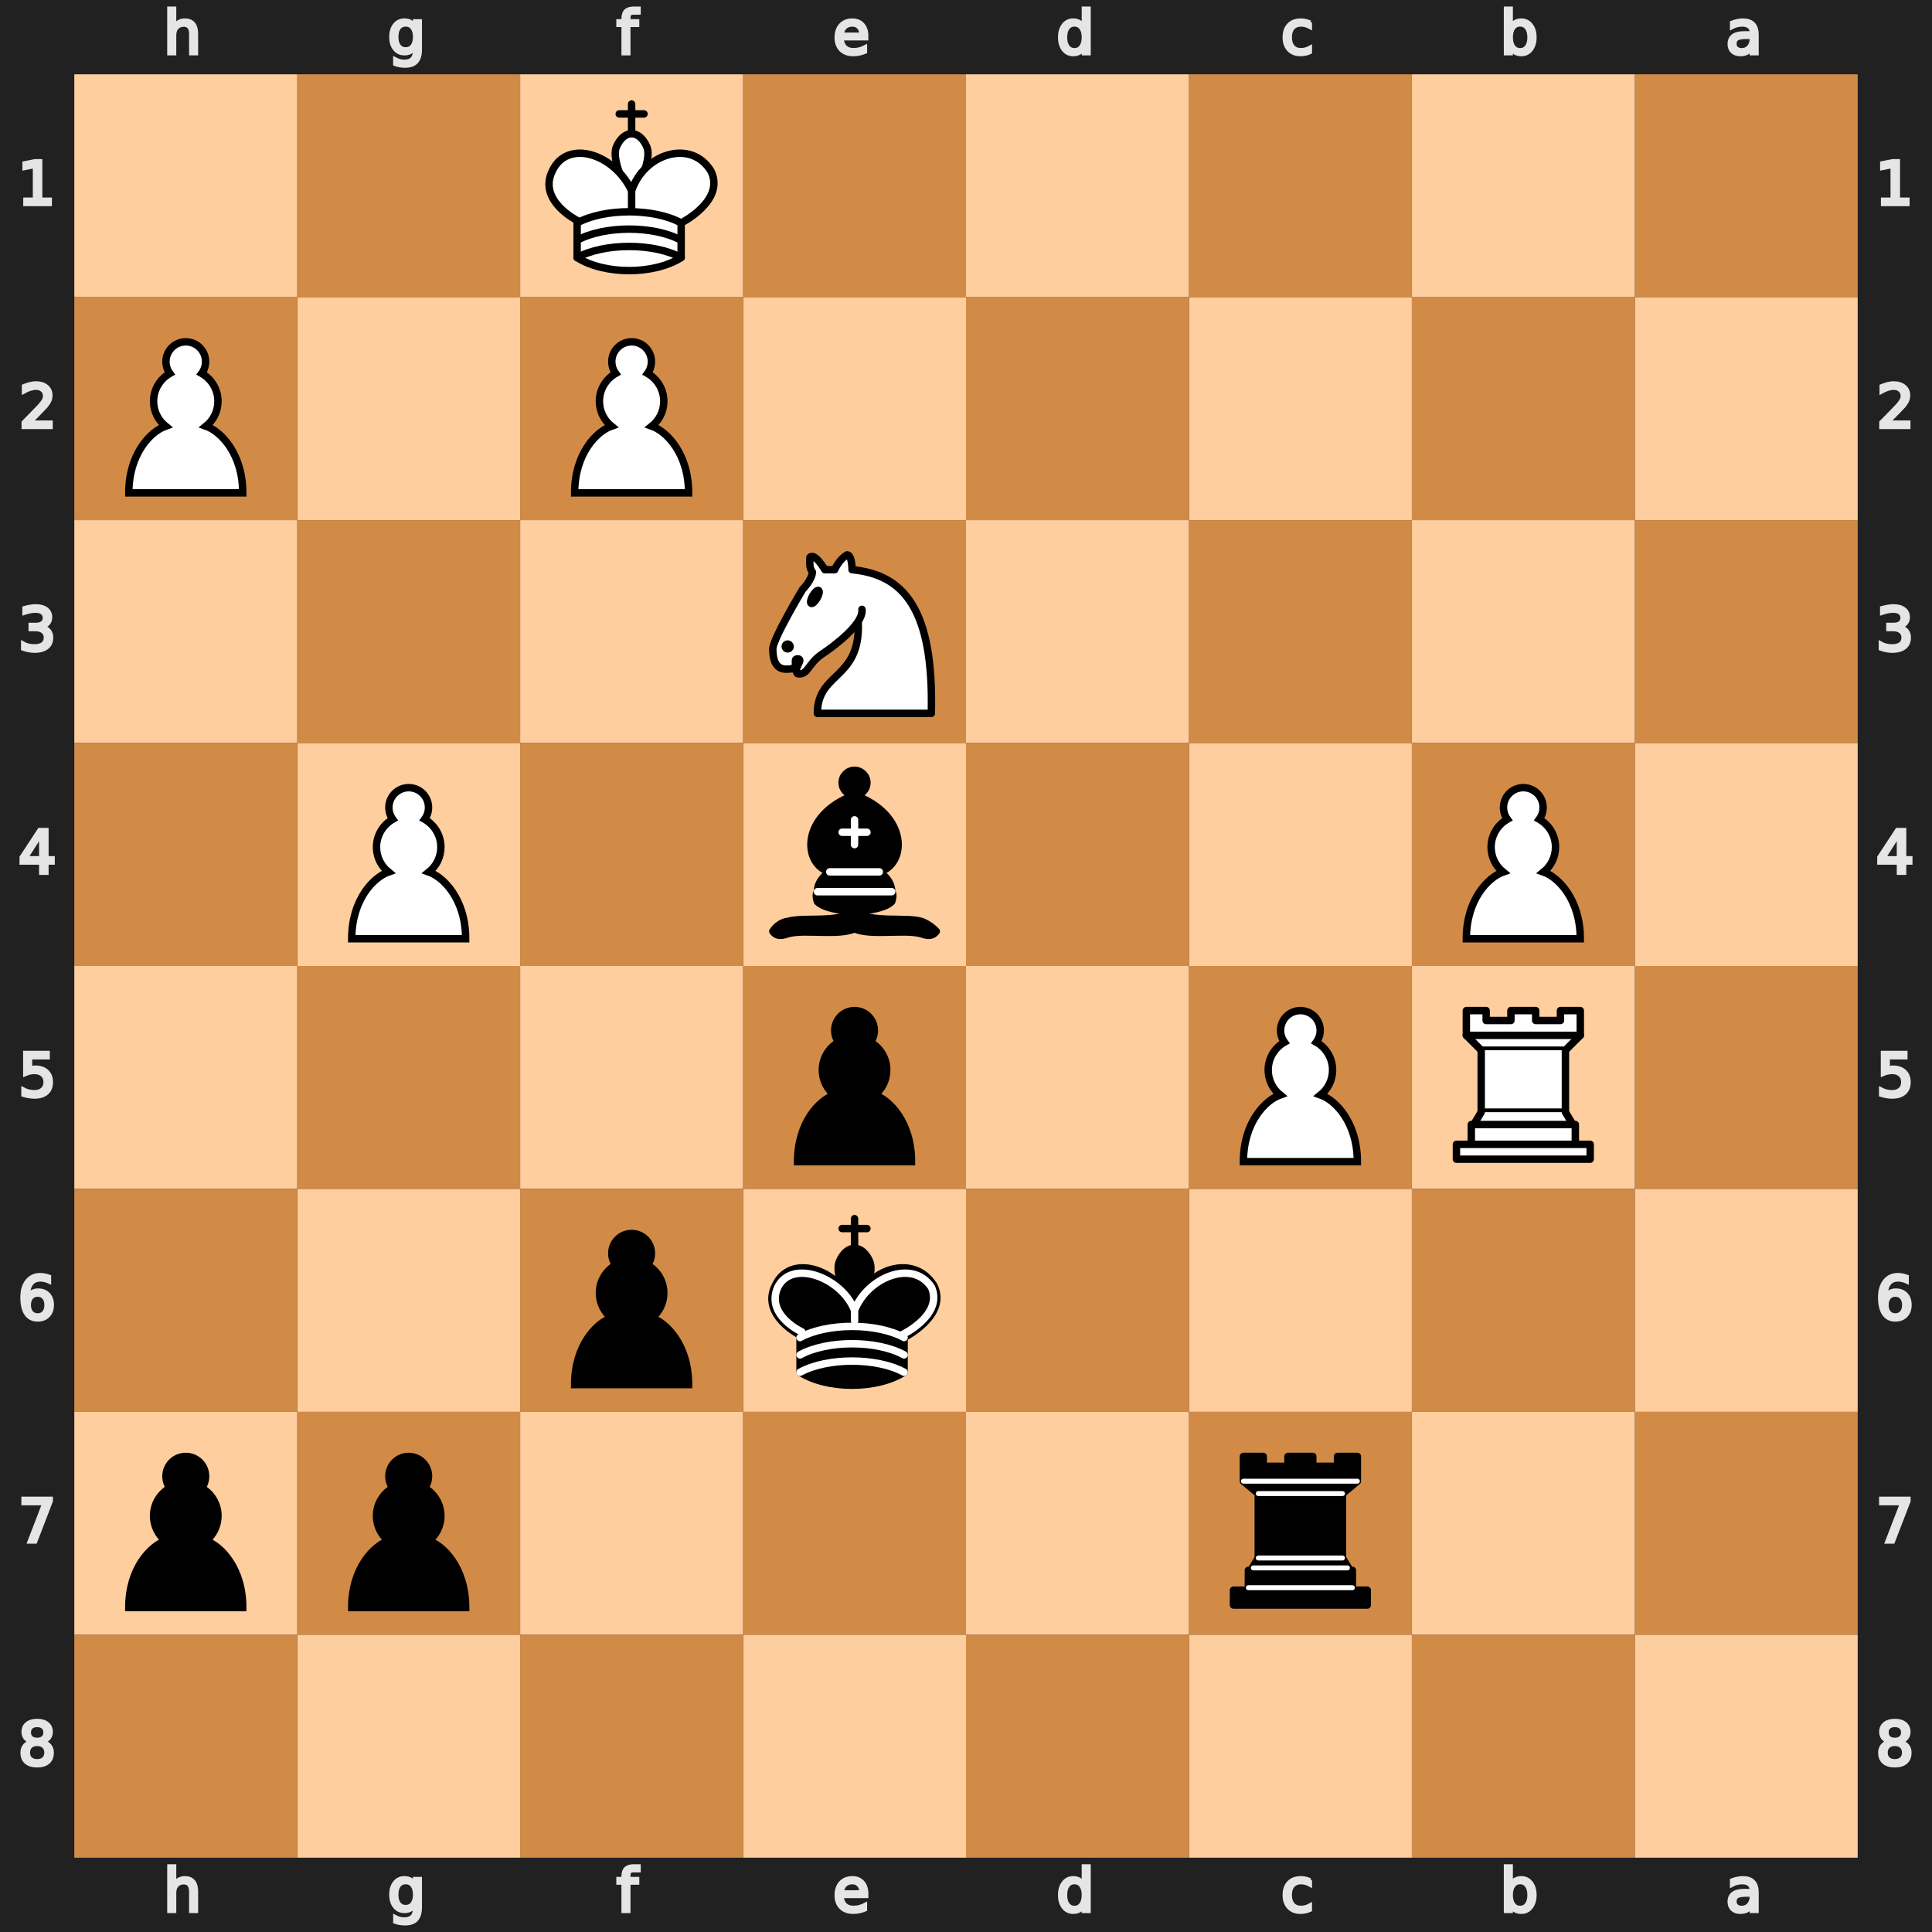
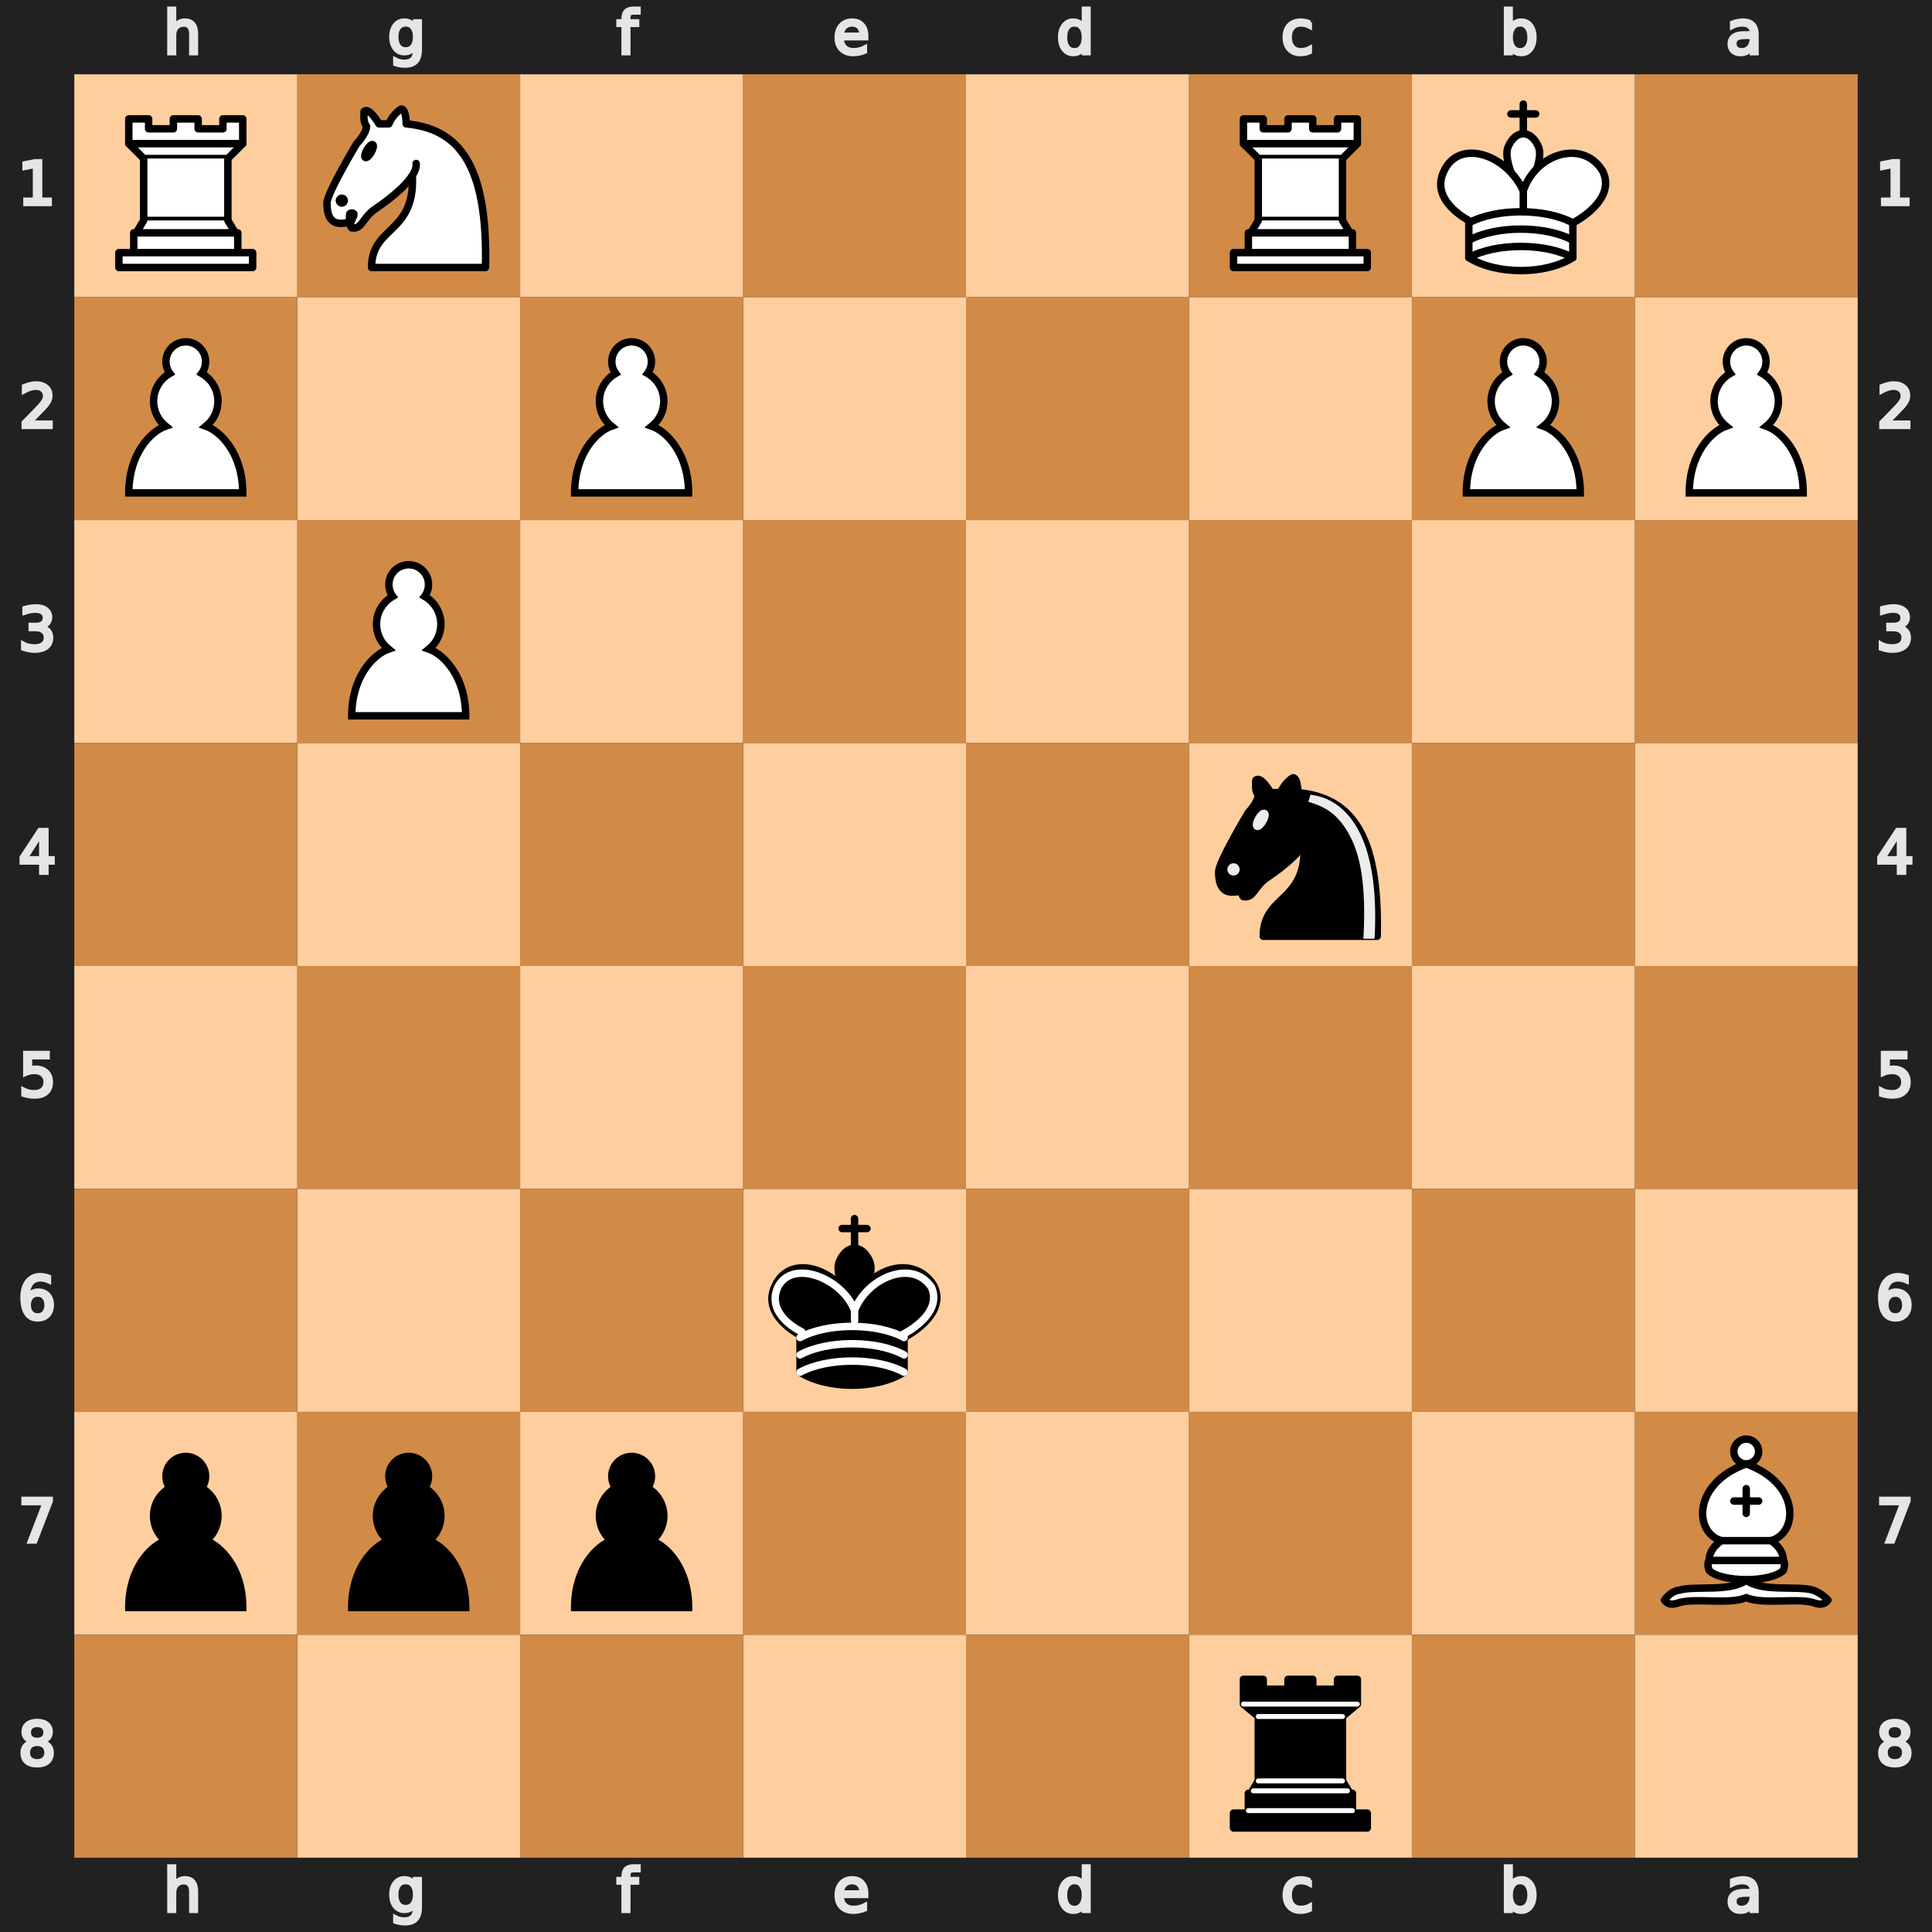
<svg xmlns="http://www.w3.org/2000/svg" xmlns:xlink="http://www.w3.org/1999/xlink" version="1.2" baseProfile="tiny" viewBox="0 0 390 390" width="607.5" height="607.5">
  <defs>
    <g id="white-pawn" class="white pawn">
      <path d="M22.5 9c-2.21 0-4 1.79-4 4 0 .89.29 1.71.78 2.38C17.33 16.5 16 18.59 16 21c0 2.03.94 3.84 2.41 5.03-3 1.06-7.41 5.55-7.41 13.47h23c0-7.92-4.41-12.41-7.41-13.47 1.47-1.19 2.41-3 2.41-5.03 0-2.41-1.33-4.5-3.28-5.62.49-.67.78-1.49.78-2.38 0-2.21-1.79-4-4-4z" fill="#fff" stroke="#000" stroke-width="1.5" stroke-linecap="round" />
    </g>
    <g id="white-knight" class="white knight" fill="none" fill-rule="evenodd" stroke="#000" stroke-width="1.5" stroke-linecap="round" stroke-linejoin="round">
      <path d="M 22,10 C 32.5,11 38.5,18 38,39 L 15,39 C 15,30 25,32.5 23,18" style="fill:#ffffff; stroke:#000000;" />
      <path d="M 24,18 C 24.38,20.91 18.45,25.37 16,27 C 13,29 13.18,31.34 11,31 C 9.958,30.06 12.41,27.96 11,28 C 10,28 11.19,29.23 10,30 C 9,30 5.997,31 6,26 C 6,24 12,14 12,14 C 12,14 13.89,12.1 14,10.5 C 13.27,9.506 13.5,8.5 13.5,7.5 C 14.5,6.5 16.5,10 16.5,10 L 18.5,10 C 18.5,10 19.28,8.008 21,7 C 22,7 22,10 22,10" style="fill:#ffffff; stroke:#000000;" />
      <path d="M 9.5 25.5 A 0.5 0.5 0 1 1 8.5,25.5 A 0.5 0.5 0 1 1 9.5 25.5 z" style="fill:#000000; stroke:#000000;" />
      <path d="M 15 15.5 A 0.5 1.5 0 1 1 14,15.5 A 0.5 1.5 0 1 1 15 15.5 z" transform="matrix(0.866,0.5,-0.5,0.866,9.693,-5.173)" style="fill:#000000; stroke:#000000;" />
+     </g>
+     <g id="white-bishop" class="white bishop" fill="none" fill-rule="evenodd" stroke="#000" stroke-width="1.5" stroke-linecap="round" stroke-linejoin="round">
+       <g fill="#fff" stroke-linecap="butt">
+         <path d="M9 36c3.39-.97 10.11.43 13.5-2 3.39 2.43 10.11 1.03 13.5 2 0 0 1.65.54 3 2-.68.97-1.65.99-3 .5-3.39-.97-10.11.46-13.5-1-3.39 1.46-10.11.03-13.5 1-1.354.49-2.323.47-3-.5 1.354-1.94 3-2 3-2zM15 32c2.5 2.5 12.5 2.5 15 0 .5-1.5 0-2 0-2 0-2.5-2.5-4-2.5-4 5.5-1.5 6-11.5-5-15.5-11 4-10.5 14-5 15.5 0 0-2.5 1.5-2.5 4 0 0-.5.5 0 2zM25 8a2.5 2.5 0 1 1-5 0 2.5 2.5 0 1 1 5 0z" />
+       </g>
+       <path d="M17.5 26h10M15 30h15m-7.5-14.5v5M20 18h5" stroke-linejoin="miter" />
    </g>
    <g id="white-rook" class="white rook" fill="#fff" fill-rule="evenodd" stroke="#000" stroke-width="1.5" stroke-linecap="round" stroke-linejoin="round">
      <path d="M9 39h27v-3H9v3zM12 36v-4h21v4H12zM11 14V9h4v2h5V9h5v2h5V9h4v5" stroke-linecap="butt" />
      <path d="M34 14l-3 3H14l-3-3" />
      <path d="M31 17v12.5H14V17" stroke-linecap="butt" stroke-linejoin="miter" />
      <path d="M31 29.5l1.5 2.5h-20l1.5-2.5" />
      <path d="M11 14h23" fill="none" stroke-linejoin="miter" />
    </g>
    <g id="white-king" class="white king" fill="none" fill-rule="evenodd" stroke="#000" stroke-width="1.5" stroke-linecap="round" stroke-linejoin="round">
      <path d="M22.5 11.63V6M20 8h5" stroke-linejoin="miter" />
      <path d="M22.5 25s4.5-7.5 3-10.5c0 0-1-2.5-3-2.5s-3 2.5-3 2.5c-1.5 3 3 10.5 3 10.5" fill="#fff" stroke-linecap="butt" stroke-linejoin="miter" />
      <path d="M11.5 37c5.5 3.5 15.5 3.5 21 0v-7s9-4.5 6-10.5c-4-6.5-13.5-3.5-16 4V27v-3.5c-3.5-7.5-13-10.5-16-4-3 6 5 10 5 10V37z" fill="#fff" />
      <path d="M11.5 30c5.5-3 15.5-3 21 0m-21 3.5c5.5-3 15.5-3 21 0m-21 3.5c5.5-3 15.5-3 21 0" />
    </g>
    <g id="black-pawn" class="black pawn">
      <path d="M22.5 9c-2.21 0-4 1.79-4 4 0 .89.29 1.71.78 2.38C17.33 16.5 16 18.59 16 21c0 2.03.94 3.84 2.41 5.03-3 1.06-7.41 5.55-7.41 13.47h23c0-7.92-4.41-12.41-7.41-13.47 1.47-1.19 2.41-3 2.41-5.03 0-2.41-1.33-4.5-3.28-5.62.49-.67.78-1.49.78-2.38 0-2.21-1.79-4-4-4z" fill="#000" stroke="#000" stroke-width="1.5" stroke-linecap="round" />
    </g>
-     <g id="black-bishop" class="black bishop" fill="none" fill-rule="evenodd" stroke="#000" stroke-width="1.5" stroke-linecap="round" stroke-linejoin="round">
-       <path d="M9 36c3.39-.97 10.11.43 13.5-2 3.39 2.43 10.11 1.03 13.5 2 0 0 1.65.54 3 2-.68.97-1.65.99-3 .5-3.39-.97-10.11.46-13.5-1-3.39 1.46-10.11.03-13.5 1-1.354.49-2.323.47-3-.5 1.354-1.94 3-2 3-2zm6-4c2.5 2.5 12.5 2.5 15 0 .5-1.5 0-2 0-2 0-2.5-2.5-4-2.5-4 5.5-1.5 6-11.5-5-15.5-11 4-10.5 14-5 15.5 0 0-2.5 1.5-2.5 4 0 0-.5.5 0 2zM25 8a2.5 2.5 0 1 1-5 0 2.5 2.5 0 1 1 5 0z" fill="#000" stroke-linecap="butt" />
-       <path d="M17.5 26h10M15 30h15m-7.5-14.5v5M20 18h5" stroke="#fff" stroke-linejoin="miter" />
+     <g id="black-knight" class="black knight" fill="none" fill-rule="evenodd" stroke="#000" stroke-width="1.5" stroke-linecap="round" stroke-linejoin="round">
+       <path d="M 22,10 C 32.5,11 38.5,18 38,39 L 15,39 C 15,30 25,32.5 23,18" style="fill:#000000; stroke:#000000;" />
+       <path d="M 24,18 C 24.38,20.91 18.45,25.37 16,27 C 13,29 13.18,31.34 11,31 C 9.958,30.06 12.41,27.96 11,28 C 10,28 11.19,29.23 10,30 C 9,30 5.997,31 6,26 C 6,24 12,14 12,14 C 12,14 13.89,12.1 14,10.5 C 13.27,9.506 13.5,8.5 13.5,7.5 C 14.5,6.5 16.5,10 16.5,10 L 18.5,10 C 18.5,10 19.28,8.008 21,7 C 22,7 22,10 22,10" style="fill:#000000; stroke:#000000;" />
+       <path d="M 9.5 25.5 A 0.5 0.5 0 1 1 8.5,25.5 A 0.5 0.5 0 1 1 9.5 25.5 z" style="fill:#ececec; stroke:#ececec;" />
+       <path d="M 15 15.5 A 0.5 1.5 0 1 1 14,15.5 A 0.5 1.5 0 1 1 15 15.5 z" transform="matrix(0.866,0.5,-0.5,0.866,9.693,-5.173)" style="fill:#ececec; stroke:#ececec;" />
+       <path d="M 24.55,10.4 L 24.1,11.85 L 24.6,12 C 27.75,13 30.25,14.49 32.5,18.75 C 34.75,23.01 35.75,29.06 35.25,39 L 35.2,39.5 L 37.45,39.5 L 37.5,39 C 38,28.94 36.62,22.15 34.25,17.66 C 31.88,13.17 28.46,11.02 25.06,10.5 L 24.55,10.4 z " style="fill:#ececec; stroke:none;" />
    </g>
    <g id="black-rook" class="black rook" fill="#000" fill-rule="evenodd" stroke="#000" stroke-width="1.5" stroke-linecap="round" stroke-linejoin="round">
      <path d="M9 39h27v-3H9v3zM12.5 32l1.5-2.5h17l1.5 2.5h-20zM12 36v-4h21v4H12z" stroke-linecap="butt" />
      <path d="M14 29.5v-13h17v13H14z" stroke-linecap="butt" stroke-linejoin="miter" />
      <path d="M14 16.5L11 14h23l-3 2.5H14zM11 14V9h4v2h5V9h5v2h5V9h4v5H11z" stroke-linecap="butt" />
      <path d="M12 35.5h21M13 31.5h19M14 29.5h17M14 16.5h17M11 14h23" fill="none" stroke="#fff" stroke-width="1" stroke-linejoin="miter" />
    </g>
    <g id="black-king" class="black king" fill="none" fill-rule="evenodd" stroke="#000" stroke-width="1.5" stroke-linecap="round" stroke-linejoin="round">
      <path d="M22.5 11.63V6" stroke-linejoin="miter" />
      <path d="M22.5 25s4.5-7.5 3-10.5c0 0-1-2.5-3-2.5s-3 2.5-3 2.5c-1.5 3 3 10.5 3 10.5" fill="#000" stroke-linecap="butt" stroke-linejoin="miter" />
      <path d="M11.5 37c5.5 3.5 15.5 3.5 21 0v-7s9-4.5 6-10.5c-4-6.5-13.5-3.5-16 4V27v-3.5c-3.5-7.5-13-10.5-16-4-3 6 5 10 5 10V37z" fill="#000" />
      <path d="M20 8h5" stroke-linejoin="miter" />
      <path d="M32 29.5s8.5-4 6.03-9.65C34.15 14 25 18 22.5 24.5l.01 2.1-.01-2.1C20 18 9.906 14 6.997 19.85c-2.497 5.65 4.853 9 4.853 9M11.5 30c5.5-3 15.5-3 21 0m-21 3.5c5.5-3 15.5-3 21 0m-21 3.5c5.5-3 15.5-3 21 0" stroke="#fff" />
    </g>
  </defs>
  <rect x="0" y="0" width="390" height="390" fill="#212121" />
  <g transform="translate(335, 0) scale(0.75, 0.75)" fill="#e5e5e5" stroke="#e5e5e5">
    <path d="M23.328 10.016q-1.742 0-2.414.398-.672.398-.672 1.36 0 .765.5 1.218.508.445 1.375.445 1.196 0 1.914-.843.727-.852.727-2.258v-.32zm2.867-.594v4.992h-1.437v-1.328q-.492.797-1.227 1.18-.734.375-1.797.375-1.343 0-2.14-.75-.79-.758-.79-2.024 0-1.476.985-2.226.992-.75 2.953-.75h2.016V8.75q0-.992-.656-1.531-.649-.547-1.829-.547-.75 0-1.46.18-.711.18-1.368.539V6.062q.79-.304 1.532-.453.742-.156 1.445-.156 1.898 0 2.836.984.937.985.937 2.985z" />
  </g>
  <g transform="translate(335, 375) scale(0.75, 0.75)" fill="#e5e5e5" stroke="#e5e5e5">
    <path d="M23.328 10.016q-1.742 0-2.414.398-.672.398-.672 1.36 0 .765.5 1.218.508.445 1.375.445 1.196 0 1.914-.843.727-.852.727-2.258v-.32zm2.867-.594v4.992h-1.437v-1.328q-.492.797-1.227 1.18-.734.375-1.797.375-1.343 0-2.14-.75-.79-.758-.79-2.024 0-1.476.985-2.226.992-.75 2.953-.75h2.016V8.75q0-.992-.656-1.531-.649-.547-1.829-.547-.75 0-1.46.18-.711.18-1.368.539V6.062q.79-.304 1.532-.453.742-.156 1.445-.156 1.898 0 2.836.984.937.985.937 2.985z" />
  </g>
  <g transform="translate(290, 0) scale(0.75, 0.75)" fill="#e5e5e5" stroke="#e5e5e5">
    <path d="M24.922 10.047q0-1.586-.656-2.485-.649-.906-1.79-.906-1.14 0-1.796.906-.649.899-.649 2.485 0 1.586.649 2.492.656.898 1.797.898 1.14 0 1.789-.898.656-.906.656-2.492zm-4.89-3.055q.452-.781 1.14-1.156.695-.383 1.656-.383 1.594 0 2.586 1.266 1 1.265 1 3.328 0 2.062-1 3.328-.992 1.266-2.586 1.266-.96 0-1.656-.375-.688-.383-1.14-1.164v1.312h-1.446V2.258h1.445z" />
  </g>
  <g transform="translate(290, 375) scale(0.75, 0.75)" fill="#e5e5e5" stroke="#e5e5e5">
    <path d="M24.922 10.047q0-1.586-.656-2.485-.649-.906-1.79-.906-1.14 0-1.796.906-.649.899-.649 2.485 0 1.586.649 2.492.656.898 1.797.898 1.14 0 1.789-.898.656-.906.656-2.492zm-4.89-3.055q.452-.781 1.14-1.156.695-.383 1.656-.383 1.594 0 2.586 1.266 1 1.265 1 3.328 0 2.062-1 3.328-.992 1.266-2.586 1.266-.96 0-1.656-.375-.688-.383-1.14-1.164v1.312h-1.446V2.258h1.445z" />
  </g>
  <g transform="translate(245, 0) scale(0.75, 0.75)" fill="#e5e5e5" stroke="#e5e5e5">
    <path d="M25.96 6v1.344q-.608-.336-1.226-.5-.609-.172-1.234-.172-1.398 0-2.172.89-.773.883-.773 2.485 0 1.601.773 2.492.774.883 2.172.883.625 0 1.234-.164.618-.172 1.227-.508v1.328q-.602.281-1.25.422-.64.14-1.367.14-1.977 0-3.14-1.242-1.165-1.242-1.165-3.351 0-2.14 1.172-3.367 1.18-1.227 3.227-1.227.664 0 1.296.14.633.134 1.227.407z" />
  </g>
  <g transform="translate(245, 375) scale(0.75, 0.75)" fill="#e5e5e5" stroke="#e5e5e5">
    <path d="M25.96 6v1.344q-.608-.336-1.226-.5-.609-.172-1.234-.172-1.398 0-2.172.89-.773.883-.773 2.485 0 1.601.773 2.492.774.883 2.172.883.625 0 1.234-.164.618-.172 1.227-.508v1.328q-.602.281-1.25.422-.64.14-1.367.14-1.977 0-3.14-1.242-1.165-1.242-1.165-3.351 0-2.14 1.172-3.367 1.18-1.227 3.227-1.227.664 0 1.296.14.633.134 1.227.407z" />
  </g>
  <g transform="translate(200, 0) scale(0.75, 0.75)" fill="#e5e5e5" stroke="#e5e5e5">
    <path d="M24.973 6.992V2.258h1.437v12.156h-1.437v-1.312q-.453.78-1.149 1.164-.687.375-1.656.375-1.586 0-2.586-1.266-.992-1.266-.992-3.328 0-2.063.992-3.328 1-1.266 2.586-1.266.969 0 1.656.383.696.375 1.149 1.156zm-4.899 3.055q0 1.586.649 2.492.656.898 1.797.898 1.14 0 1.796-.898.657-.906.657-2.492 0-1.586-.657-2.485-.656-.906-1.796-.906-1.141 0-1.797.906-.649.899-.649 2.485z" />
  </g>
  <g transform="translate(200, 375) scale(0.75, 0.75)" fill="#e5e5e5" stroke="#e5e5e5">
    <path d="M24.973 6.992V2.258h1.437v12.156h-1.437v-1.312q-.453.78-1.149 1.164-.687.375-1.656.375-1.586 0-2.586-1.266-.992-1.266-.992-3.328 0-2.063.992-3.328 1-1.266 2.586-1.266.969 0 1.656.383.696.375 1.149 1.156zm-4.899 3.055q0 1.586.649 2.492.656.898 1.797.898 1.14 0 1.796-.898.657-.906.657-2.492 0-1.586-.657-2.485-.656-.906-1.796-.906-1.141 0-1.797.906-.649.899-.649 2.485z" />
  </g>
  <g transform="translate(155, 0) scale(0.75, 0.75)" fill="#e5e5e5" stroke="#e5e5e5">
    <path d="M26.555 9.68v.703h-6.61q.094 1.484.89 2.265.806.774 2.235.774.828 0 1.602-.203.781-.203 1.547-.61v1.36q-.774.328-1.586.5-.813.172-1.649.172-2.093 0-3.32-1.22-1.219-1.218-1.219-3.296 0-2.148 1.157-3.406 1.164-1.266 3.132-1.266 1.766 0 2.79 1.14 1.03 1.134 1.03 3.087zm-1.438-.422q-.015-1.18-.664-1.883-.64-.703-1.703-.703-1.203 0-1.93.68-.718.68-.828 1.914z" />
  </g>
  <g transform="translate(155, 375) scale(0.75, 0.75)" fill="#e5e5e5" stroke="#e5e5e5">
    <path d="M26.555 9.68v.703h-6.61q.094 1.484.89 2.265.806.774 2.235.774.828 0 1.602-.203.781-.203 1.547-.61v1.36q-.774.328-1.586.5-.813.172-1.649.172-2.093 0-3.32-1.22-1.219-1.218-1.219-3.296 0-2.148 1.157-3.406 1.164-1.266 3.132-1.266 1.766 0 2.79 1.14 1.03 1.134 1.03 3.087zm-1.438-.422q-.015-1.18-.664-1.883-.64-.703-1.703-.703-1.203 0-1.93.68-.718.68-.828 1.914z" />
  </g>
  <g transform="translate(110, 0) scale(0.75, 0.75)" fill="#e5e5e5" stroke="#e5e5e5">
    <path d="M25.285 2.258v1.195H23.91q-.773 0-1.078.313-.297.312-.297 1.125v.773h2.367v1.117h-2.367v7.633H21.09V6.781h-1.375V5.664h1.375v-.61q0-1.46.68-2.124.68-.672 2.156-.672z" />
  </g>
  <g transform="translate(110, 375) scale(0.75, 0.75)" fill="#e5e5e5" stroke="#e5e5e5">
    <path d="M25.285 2.258v1.195H23.91q-.773 0-1.078.313-.297.312-.297 1.125v.773h2.367v1.117h-2.367v7.633H21.09V6.781h-1.375V5.664h1.375v-.61q0-1.46.68-2.124.68-.672 2.156-.672z" />
  </g>
  <g transform="translate(65, 0) scale(0.75, 0.75)" fill="#e5e5e5" stroke="#e5e5e5">
    <path d="M24.973 9.937q0-1.562-.649-2.421-.64-.86-1.804-.86-1.157 0-1.805.86-.64.859-.64 2.421 0 1.555.64 2.415.648.859 1.805.859 1.164 0 1.804-.86.649-.859.649-2.414zm1.437 3.391q0 2.234-.992 3.32-.992 1.094-3.04 1.094-.757 0-1.429-.117-.672-.11-1.304-.344v-1.398q.632.344 1.25.508.617.164 1.257.164 1.414 0 2.118-.743.703-.734.703-2.226v-.711q-.446.773-1.141 1.156-.695.383-1.664.383-1.61 0-2.594-1.227-.984-1.226-.984-3.25 0-2.03.984-3.257.985-1.227 2.594-1.227.969 0 1.664.383t1.14 1.156V5.664h1.438z" />
  </g>
  <g transform="translate(65, 375) scale(0.75, 0.75)" fill="#e5e5e5" stroke="#e5e5e5">
    <path d="M24.973 9.937q0-1.562-.649-2.421-.64-.86-1.804-.86-1.157 0-1.805.86-.64.859-.64 2.421 0 1.555.64 2.415.648.859 1.805.859 1.164 0 1.804-.86.649-.859.649-2.414zm1.437 3.391q0 2.234-.992 3.32-.992 1.094-3.04 1.094-.757 0-1.429-.117-.672-.11-1.304-.344v-1.398q.632.344 1.25.508.617.164 1.257.164 1.414 0 2.118-.743.703-.734.703-2.226v-.711q-.446.773-1.141 1.156-.695.383-1.664.383-1.61 0-2.594-1.227-.984-1.226-.984-3.25 0-2.03.984-3.257.985-1.227 2.594-1.227.969 0 1.664.383t1.14 1.156V5.664h1.438z" />
  </g>
  <g transform="translate(20, 0) scale(0.75, 0.75)" fill="#e5e5e5" stroke="#e5e5e5">
    <path d="M26.164 9.133v5.281h-1.437V9.18q0-1.243-.485-1.86-.484-.617-1.453-.617-1.164 0-1.836.742-.672.742-.672 2.024v4.945h-1.445V2.258h1.445v4.765q.516-.789 1.211-1.18.703-.39 1.617-.39 1.508 0 2.282.938.773.93.773 2.742z" />
  </g>
  <g transform="translate(20, 375) scale(0.75, 0.75)" fill="#e5e5e5" stroke="#e5e5e5">
    <path d="M26.164 9.133v5.281h-1.437V9.18q0-1.243-.485-1.86-.484-.617-1.453-.617-1.164 0-1.836.742-.672.742-.672 2.024v4.945h-1.445V2.258h1.445v4.765q.516-.789 1.211-1.18.703-.39 1.617-.39 1.508 0 2.282.938.773.93.773 2.742z" />
  </g>
  <g transform="translate(0, 20) scale(0.75, 0.75)" fill="#e5e5e5" stroke="#e5e5e5">
    <path d="M6.754 26.996h2.578v-8.898l-2.805.562v-1.437l2.79-.563h1.578v10.336h2.578v1.328h-6.72z" />
  </g>
  <g transform="translate(375, 20) scale(0.75, 0.75)" fill="#e5e5e5" stroke="#e5e5e5">
    <path d="M6.754 26.996h2.578v-8.898l-2.805.562v-1.437l2.79-.563h1.578v10.336h2.578v1.328h-6.72z" />
  </g>
  <g transform="translate(0, 65) scale(0.75, 0.75)" fill="#e5e5e5" stroke="#e5e5e5">
    <path d="M8.195 26.996h5.508v1.328H6.297v-1.328q.898-.93 2.445-2.492 1.555-1.57 1.953-2.024.758-.851 1.055-1.437.305-.594.305-1.164 0-.93-.657-1.516-.648-.586-1.695-.586-.742 0-1.57.258-.82.258-1.758.781v-1.593q.953-.383 1.781-.578.828-.196 1.516-.196 1.812 0 2.89.906 1.079.907 1.079 2.422 0 .72-.274 1.368-.265.64-.976 1.515-.196.227-1.243 1.313-1.046 1.078-2.953 3.023z" />
  </g>
  <g transform="translate(375, 65) scale(0.75, 0.75)" fill="#e5e5e5" stroke="#e5e5e5">
    <path d="M8.195 26.996h5.508v1.328H6.297v-1.328q.898-.93 2.445-2.492 1.555-1.57 1.953-2.024.758-.851 1.055-1.437.305-.594.305-1.164 0-.93-.657-1.516-.648-.586-1.695-.586-.742 0-1.57.258-.82.258-1.758.781v-1.593q.953-.383 1.781-.578.828-.196 1.516-.196 1.812 0 2.89.906 1.079.907 1.079 2.422 0 .72-.274 1.368-.265.64-.976 1.515-.196.227-1.243 1.313-1.046 1.078-2.953 3.023z" />
  </g>
  <g transform="translate(0, 110) scale(0.75, 0.75)" fill="#e5e5e5" stroke="#e5e5e5">
    <path d="M11.434 22.035q1.132.242 1.765 1.008.64.766.64 1.89 0 1.727-1.187 2.672-1.187.946-3.375.946-.734 0-1.515-.149-.774-.14-1.602-.43V26.45q.656.383 1.438.578.78.196 1.632.196 1.485 0 2.258-.586.782-.586.782-1.703 0-1.032-.727-1.61-.719-.586-2.008-.586h-1.36v-1.297h1.423q1.164 0 1.78-.46.618-.47.618-1.344 0-.899-.64-1.375-.633-.485-1.82-.485-.65 0-1.391.141-.743.14-1.633.437V16.95q.898-.25 1.68-.375.788-.125 1.484-.125 1.797 0 2.844.82 1.046.813 1.046 2.204 0 .968-.554 1.64-.555.664-1.578.922z" />
  </g>
  <g transform="translate(375, 110) scale(0.75, 0.75)" fill="#e5e5e5" stroke="#e5e5e5">
    <path d="M11.434 22.035q1.132.242 1.765 1.008.64.766.64 1.89 0 1.727-1.187 2.672-1.187.946-3.375.946-.734 0-1.515-.149-.774-.14-1.602-.43V26.45q.656.383 1.438.578.78.196 1.632.196 1.485 0 2.258-.586.782-.586.782-1.703 0-1.032-.727-1.61-.719-.586-2.008-.586h-1.36v-1.297h1.423q1.164 0 1.78-.46.618-.47.618-1.344 0-.899-.64-1.375-.633-.485-1.82-.485-.65 0-1.391.141-.743.14-1.633.437V16.95q.898-.25 1.68-.375.788-.125 1.484-.125 1.797 0 2.844.82 1.046.813 1.046 2.204 0 .968-.554 1.64-.555.664-1.578.922z" />
  </g>
  <g transform="translate(0, 155) scale(0.75, 0.75)" fill="#e5e5e5" stroke="#e5e5e5">
    <path d="M11.016 18.035L7.03 24.262h3.985zm-.414-1.375h1.984v7.602h1.664v1.312h-1.664v2.75h-1.57v-2.75H5.75v-1.523z" />
  </g>
  <g transform="translate(375, 155) scale(0.75, 0.75)" fill="#e5e5e5" stroke="#e5e5e5">
    <path d="M11.016 18.035L7.03 24.262h3.985zm-.414-1.375h1.984v7.602h1.664v1.312h-1.664v2.75h-1.57v-2.75H5.75v-1.523z" />
  </g>
  <g transform="translate(0, 200) scale(0.75, 0.75)" fill="#e5e5e5" stroke="#e5e5e5">
    <path d="M6.719 16.66h6.195v1.328h-4.75v2.86q.344-.118.688-.172.343-.063.687-.063 1.953 0 3.094 1.07 1.14 1.07 1.14 2.899 0 1.883-1.171 2.93-1.172 1.039-3.305 1.039-.735 0-1.5-.125-.758-.125-1.57-.375v-1.586q.703.383 1.453.57.75.188 1.586.188 1.351 0 2.14-.711.79-.711.79-1.93 0-1.219-.79-1.93-.789-.71-2.14-.71-.633 0-1.266.14-.625.14-1.281.438z" />
  </g>
  <g transform="translate(375, 200) scale(0.75, 0.75)" fill="#e5e5e5" stroke="#e5e5e5">
    <path d="M6.719 16.66h6.195v1.328h-4.75v2.86q.344-.118.688-.172.343-.063.687-.063 1.953 0 3.094 1.07 1.14 1.07 1.14 2.899 0 1.883-1.171 2.93-1.172 1.039-3.305 1.039-.735 0-1.5-.125-.758-.125-1.57-.375v-1.586q.703.383 1.453.57.75.188 1.586.188 1.351 0 2.14-.711.79-.711.79-1.93 0-1.219-.79-1.93-.789-.71-2.14-.71-.633 0-1.266.14-.625.14-1.281.438z" />
  </g>
  <g transform="translate(0, 245) scale(0.75, 0.75)" fill="#e5e5e5" stroke="#e5e5e5">
    <path d="M10.137 21.863q-1.063 0-1.688.727-.617.726-.617 1.992 0 1.258.617 1.992.625.727 1.688.727 1.062 0 1.68-.727.624-.734.624-1.992 0-1.266-.625-1.992-.617-.727-1.68-.727zm3.133-4.945v1.437q-.594-.28-1.204-.43-.601-.148-1.195-.148-1.562 0-2.39 1.055-.82 1.055-.938 3.188.46-.68 1.156-1.04.696-.367 1.531-.367 1.758 0 2.774 1.07 1.023 1.063 1.023 2.899 0 1.797-1.062 2.883-1.063 1.086-2.828 1.086-2.024 0-3.094-1.547-1.07-1.555-1.07-4.5 0-2.766 1.312-4.406 1.313-1.649 3.524-1.649.593 0 1.195.117.61.118 1.266.352z" />
  </g>
  <g transform="translate(375, 245) scale(0.75, 0.75)" fill="#e5e5e5" stroke="#e5e5e5">
    <path d="M10.137 21.863q-1.063 0-1.688.727-.617.726-.617 1.992 0 1.258.617 1.992.625.727 1.688.727 1.062 0 1.68-.727.624-.734.624-1.992 0-1.266-.625-1.992-.617-.727-1.68-.727zm3.133-4.945v1.437q-.594-.28-1.204-.43-.601-.148-1.195-.148-1.562 0-2.39 1.055-.82 1.055-.938 3.188.46-.68 1.156-1.04.696-.367 1.531-.367 1.758 0 2.774 1.07 1.023 1.063 1.023 2.899 0 1.797-1.062 2.883-1.063 1.086-2.828 1.086-2.024 0-3.094-1.547-1.07-1.555-1.07-4.5 0-2.766 1.312-4.406 1.313-1.649 3.524-1.649.593 0 1.195.117.61.118 1.266.352z" />
  </g>
  <g transform="translate(0, 290) scale(0.75, 0.75)" fill="#e5e5e5" stroke="#e5e5e5">
    <path d="M6.25 16.66h7.5v.672L9.516 28.324H7.867l3.985-10.336H6.25z" />
  </g>
  <g transform="translate(375, 290) scale(0.75, 0.75)" fill="#e5e5e5" stroke="#e5e5e5">
    <path d="M6.25 16.66h7.5v.672L9.516 28.324H7.867l3.985-10.336H6.25z" />
  </g>
  <g transform="translate(0, 335) scale(0.75, 0.75)" fill="#e5e5e5" stroke="#e5e5e5">
    <path d="M10 22.785q-1.125 0-1.773.602-.641.601-.641 1.656t.64 1.656q.649.602 1.774.602t1.773-.602q.649-.61.649-1.656 0-1.055-.649-1.656-.64-.602-1.773-.602zm-1.578-.672q-1.016-.25-1.586-.945-.563-.695-.563-1.695 0-1.399.993-2.211 1-.813 2.734-.813 1.742 0 2.734.813.993.812.993 2.21 0 1-.57 1.696-.563.695-1.571.945 1.14.266 1.773 1.04.641.773.641 1.89 0 1.695-1.04 2.602-1.03.906-2.96.906t-2.969-.906Q6 26.738 6 25.043q0-1.117.64-1.89.641-.774 1.782-1.04zm-.578-2.492q0 .906.562 1.414.57.508 1.594.508 1.016 0 1.586-.508.578-.508.578-1.414 0-.906-.578-1.414-.57-.508-1.586-.508-1.023 0-1.594.508-.562.508-.562 1.414z" />
  </g>
  <g transform="translate(375, 335) scale(0.75, 0.75)" fill="#e5e5e5" stroke="#e5e5e5">
    <path d="M10 22.785q-1.125 0-1.773.602-.641.601-.641 1.656t.64 1.656q.649.602 1.774.602t1.773-.602q.649-.61.649-1.656 0-1.055-.649-1.656-.64-.602-1.773-.602zm-1.578-.672q-1.016-.25-1.586-.945-.563-.695-.563-1.695 0-1.399.993-2.211 1-.813 2.734-.813 1.742 0 2.734.813.993.812.993 2.21 0 1-.57 1.696-.563.695-1.571.945 1.14.266 1.773 1.04.641.773.641 1.89 0 1.695-1.04 2.602-1.03.906-2.96.906t-2.969-.906Q6 26.738 6 25.043q0-1.117.64-1.89.641-.774 1.782-1.04zm-.578-2.492q0 .906.562 1.414.57.508 1.594.508 1.016 0 1.586-.508.578-.508.578-1.414 0-.906-.578-1.414-.57-.508-1.586-.508-1.023 0-1.594.508-.562.508-.562 1.414z" />
  </g>
  <rect x="330" y="15" width="45" height="45" class="square dark a1" stroke="none" fill="#d18b47" />
  <rect x="285" y="15" width="45" height="45" class="square light b1" stroke="none" fill="#ffce9e" />
  <rect x="240" y="15" width="45" height="45" class="square dark c1" stroke="none" fill="#d18b47" />
  <rect x="195" y="15" width="45" height="45" class="square light d1" stroke="none" fill="#ffce9e" />
  <rect x="150" y="15" width="45" height="45" class="square dark e1" stroke="none" fill="#d18b47" />
  <rect x="105" y="15" width="45" height="45" class="square light f1" stroke="none" fill="#ffce9e" />
  <rect x="60" y="15" width="45" height="45" class="square dark g1" stroke="none" fill="#d18b47" />
  <rect x="15" y="15" width="45" height="45" class="square light h1" stroke="none" fill="#ffce9e" />
  <rect x="330" y="60" width="45" height="45" class="square light a2" stroke="none" fill="#ffce9e" />
  <rect x="285" y="60" width="45" height="45" class="square dark b2" stroke="none" fill="#d18b47" />
  <rect x="240" y="60" width="45" height="45" class="square light c2" stroke="none" fill="#ffce9e" />
  <rect x="195" y="60" width="45" height="45" class="square dark d2" stroke="none" fill="#d18b47" />
  <rect x="150" y="60" width="45" height="45" class="square light e2" stroke="none" fill="#ffce9e" />
  <rect x="105" y="60" width="45" height="45" class="square dark f2" stroke="none" fill="#d18b47" />
  <rect x="60" y="60" width="45" height="45" class="square light g2" stroke="none" fill="#ffce9e" />
  <rect x="15" y="60" width="45" height="45" class="square dark h2" stroke="none" fill="#d18b47" />
  <rect x="330" y="105" width="45" height="45" class="square dark a3" stroke="none" fill="#d18b47" />
  <rect x="285" y="105" width="45" height="45" class="square light b3" stroke="none" fill="#ffce9e" />
  <rect x="240" y="105" width="45" height="45" class="square dark c3" stroke="none" fill="#d18b47" />
  <rect x="195" y="105" width="45" height="45" class="square light d3" stroke="none" fill="#ffce9e" />
  <rect x="150" y="105" width="45" height="45" class="square dark e3" stroke="none" fill="#d18b47" />
  <rect x="105" y="105" width="45" height="45" class="square light f3" stroke="none" fill="#ffce9e" />
  <rect x="60" y="105" width="45" height="45" class="square dark g3" stroke="none" fill="#d18b47" />
  <rect x="15" y="105" width="45" height="45" class="square light h3" stroke="none" fill="#ffce9e" />
  <rect x="330" y="150" width="45" height="45" class="square light a4" stroke="none" fill="#ffce9e" />
  <rect x="285" y="150" width="45" height="45" class="square dark b4" stroke="none" fill="#d18b47" />
  <rect x="240" y="150" width="45" height="45" class="square light c4" stroke="none" fill="#ffce9e" />
  <rect x="195" y="150" width="45" height="45" class="square dark d4" stroke="none" fill="#d18b47" />
  <rect x="150" y="150" width="45" height="45" class="square light e4" stroke="none" fill="#ffce9e" />
  <rect x="105" y="150" width="45" height="45" class="square dark f4" stroke="none" fill="#d18b47" />
  <rect x="60" y="150" width="45" height="45" class="square light g4" stroke="none" fill="#ffce9e" />
  <rect x="15" y="150" width="45" height="45" class="square dark h4" stroke="none" fill="#d18b47" />
  <rect x="330" y="195" width="45" height="45" class="square dark a5" stroke="none" fill="#d18b47" />
  <rect x="285" y="195" width="45" height="45" class="square light b5" stroke="none" fill="#ffce9e" />
  <rect x="240" y="195" width="45" height="45" class="square dark c5" stroke="none" fill="#d18b47" />
  <rect x="195" y="195" width="45" height="45" class="square light d5" stroke="none" fill="#ffce9e" />
  <rect x="150" y="195" width="45" height="45" class="square dark e5" stroke="none" fill="#d18b47" />
  <rect x="105" y="195" width="45" height="45" class="square light f5" stroke="none" fill="#ffce9e" />
  <rect x="60" y="195" width="45" height="45" class="square dark g5" stroke="none" fill="#d18b47" />
  <rect x="15" y="195" width="45" height="45" class="square light h5" stroke="none" fill="#ffce9e" />
  <rect x="330" y="240" width="45" height="45" class="square light a6" stroke="none" fill="#ffce9e" />
  <rect x="285" y="240" width="45" height="45" class="square dark b6" stroke="none" fill="#d18b47" />
  <rect x="240" y="240" width="45" height="45" class="square light c6" stroke="none" fill="#ffce9e" />
  <rect x="195" y="240" width="45" height="45" class="square dark d6" stroke="none" fill="#d18b47" />
  <rect x="150" y="240" width="45" height="45" class="square light e6" stroke="none" fill="#ffce9e" />
  <rect x="105" y="240" width="45" height="45" class="square dark f6" stroke="none" fill="#d18b47" />
  <rect x="60" y="240" width="45" height="45" class="square light g6" stroke="none" fill="#ffce9e" />
  <rect x="15" y="240" width="45" height="45" class="square dark h6" stroke="none" fill="#d18b47" />
  <rect x="330" y="285" width="45" height="45" class="square dark a7" stroke="none" fill="#d18b47" />
  <rect x="285" y="285" width="45" height="45" class="square light b7" stroke="none" fill="#ffce9e" />
  <rect x="240" y="285" width="45" height="45" class="square dark c7" stroke="none" fill="#d18b47" />
  <rect x="195" y="285" width="45" height="45" class="square light d7" stroke="none" fill="#ffce9e" />
  <rect x="150" y="285" width="45" height="45" class="square dark e7" stroke="none" fill="#d18b47" />
  <rect x="105" y="285" width="45" height="45" class="square light f7" stroke="none" fill="#ffce9e" />
  <rect x="60" y="285" width="45" height="45" class="square dark g7" stroke="none" fill="#d18b47" />
  <rect x="15" y="285" width="45" height="45" class="square light h7" stroke="none" fill="#ffce9e" />
  <rect x="330" y="330" width="45" height="45" class="square light a8" stroke="none" fill="#ffce9e" />
  <rect x="285" y="330" width="45" height="45" class="square dark b8" stroke="none" fill="#d18b47" />
  <rect x="240" y="330" width="45" height="45" class="square light c8" stroke="none" fill="#ffce9e" />
  <rect x="195" y="330" width="45" height="45" class="square dark d8" stroke="none" fill="#d18b47" />
  <rect x="150" y="330" width="45" height="45" class="square light e8" stroke="none" fill="#ffce9e" />
  <rect x="105" y="330" width="45" height="45" class="square dark f8" stroke="none" fill="#d18b47" />
  <rect x="60" y="330" width="45" height="45" class="square light g8" stroke="none" fill="#ffce9e" />
  <rect x="15" y="330" width="45" height="45" class="square dark h8" stroke="none" fill="#d18b47" />
-   <use href="#white-king" xlink:href="#white-king" transform="translate(105, 15)" />
+   <use href="#white-king" xlink:href="#white-king" transform="translate(285, 15)" />
+   <use href="#white-rook" xlink:href="#white-rook" transform="translate(240, 15)" />
+   <use href="#white-knight" xlink:href="#white-knight" transform="translate(60, 15)" />
+   <use href="#white-rook" xlink:href="#white-rook" transform="translate(15, 15)" />
+   <use href="#white-pawn" xlink:href="#white-pawn" transform="translate(330, 60)" />
+   <use href="#white-pawn" xlink:href="#white-pawn" transform="translate(285, 60)" />
  <use href="#white-pawn" xlink:href="#white-pawn" transform="translate(105, 60)" />
  <use href="#white-pawn" xlink:href="#white-pawn" transform="translate(15, 60)" />
-   <use href="#white-knight" xlink:href="#white-knight" transform="translate(150, 105)" />
-   <use href="#white-pawn" xlink:href="#white-pawn" transform="translate(285, 150)" />
-   <use href="#black-bishop" xlink:href="#black-bishop" transform="translate(150, 150)" />
-   <use href="#white-pawn" xlink:href="#white-pawn" transform="translate(60, 150)" />
-   <use href="#white-rook" xlink:href="#white-rook" transform="translate(285, 195)" />
-   <use href="#white-pawn" xlink:href="#white-pawn" transform="translate(240, 195)" />
-   <use href="#black-pawn" xlink:href="#black-pawn" transform="translate(150, 195)" />
+   <use href="#white-pawn" xlink:href="#white-pawn" transform="translate(60, 105)" />
+   <use href="#black-knight" xlink:href="#black-knight" transform="translate(240, 150)" />
  <use href="#black-king" xlink:href="#black-king" transform="translate(150, 240)" />
-   <use href="#black-pawn" xlink:href="#black-pawn" transform="translate(105, 240)" />
-   <use href="#black-rook" xlink:href="#black-rook" transform="translate(240, 285)" />
+   <use href="#white-bishop" xlink:href="#white-bishop" transform="translate(330, 285)" />
+   <use href="#black-pawn" xlink:href="#black-pawn" transform="translate(105, 285)" />
  <use href="#black-pawn" xlink:href="#black-pawn" transform="translate(60, 285)" />
  <use href="#black-pawn" xlink:href="#black-pawn" transform="translate(15, 285)" />
+   <use href="#black-rook" xlink:href="#black-rook" transform="translate(240, 330)" />
</svg>
